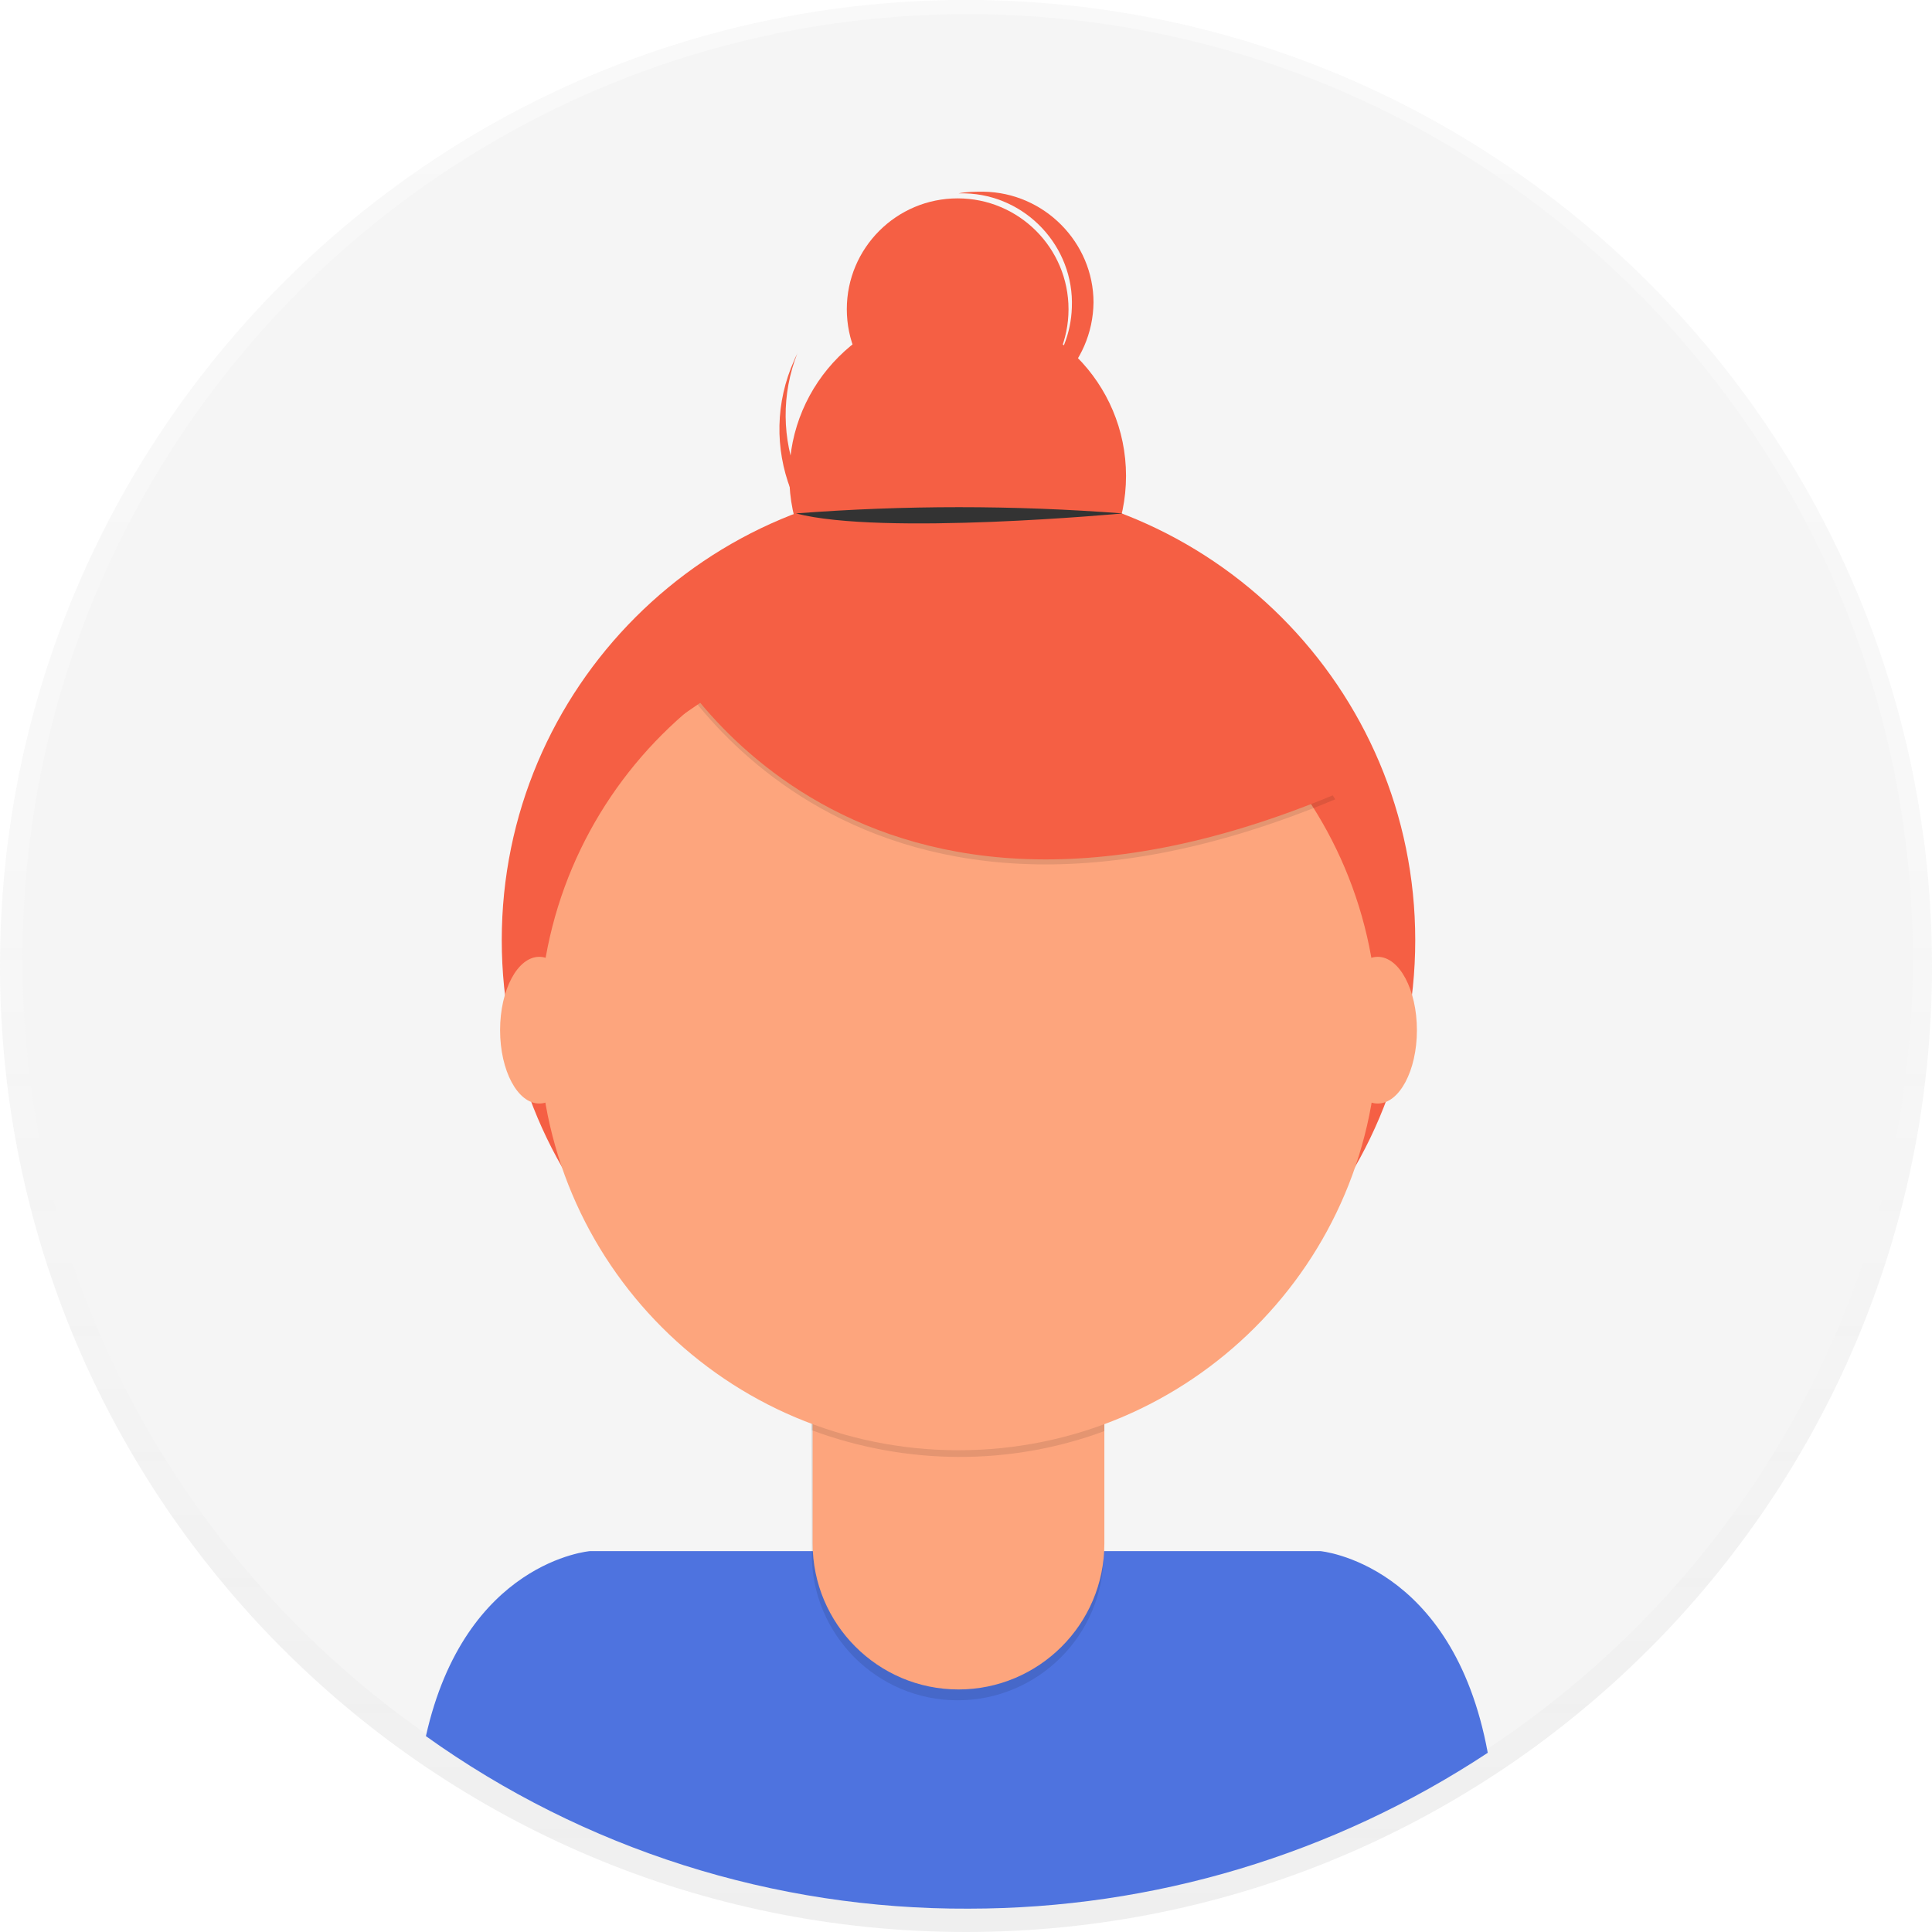
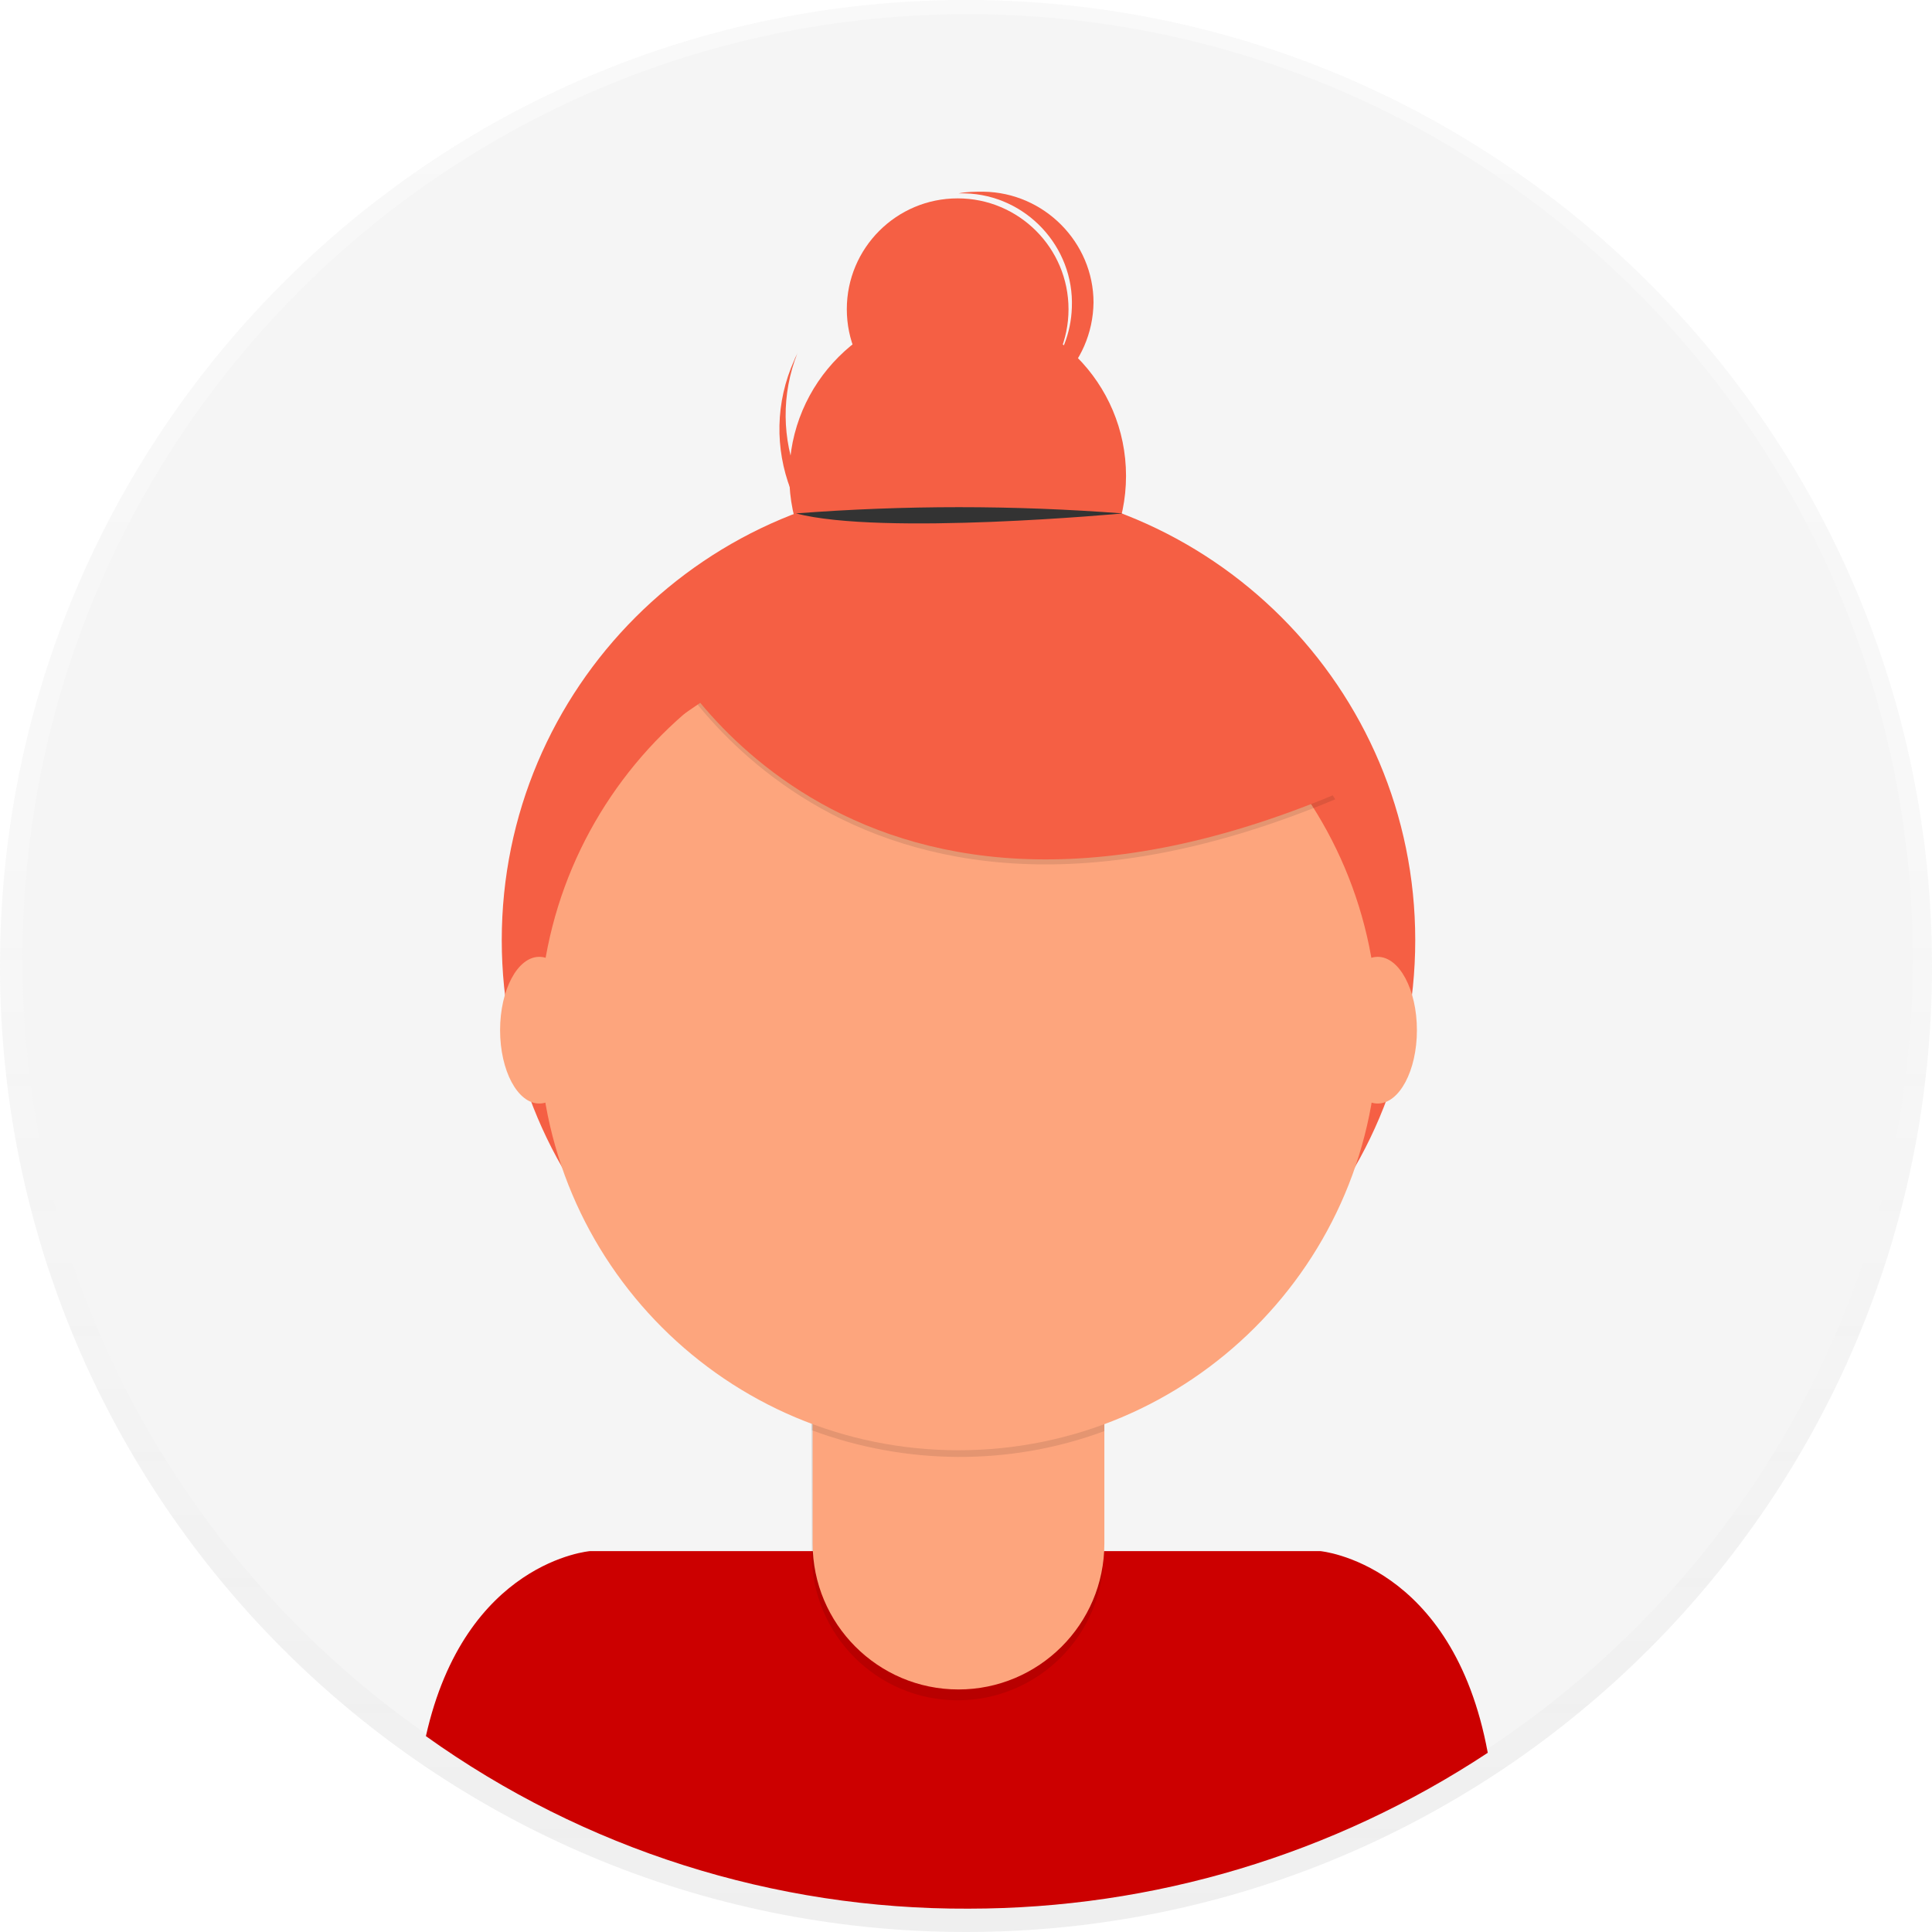
<svg xmlns="http://www.w3.org/2000/svg" version="1.1" id="_x38_8ce59e9-c4b8-4d1d-9d7a-ce0190159aa8" x="0px" y="0px" viewBox="0 0 231.8 231.8" style="enable-background:new 0 0 231.8 231.8;" xml:space="preserve">
  <style type="text/css">
	.st0{opacity:0.5;}
	.st1{fill:url(#SVGID_1_);}
	.st2{fill:#F5F5F5;}
- 	.st3{fill:#4E73DF;}
+ 	.st3{fill:#cc0000;}
	.st4{fill:#F55F44;}
	.st5{opacity:0.1;enable-background:new    ;}
	.st6{fill:#FDA57D;}
	.st7{fill:#333333;}
</style>
  <g class="st0">
    <linearGradient id="SVGID_1_" gradientUnits="userSpaceOnUse" x1="115.89" y1="9.36" x2="115.89" y2="241.14" gradientTransform="matrix(1 0 0 -1 0 241.14)">
      <stop offset="0" style="stop-color:#808080;stop-opacity:0.25" />
      <stop offset="0.54" style="stop-color:#808080;stop-opacity:0.12" />
      <stop offset="1" style="stop-color:#808080;stop-opacity:0.1" />
    </linearGradient>
    <circle class="st1" cx="115.9" cy="115.9" r="115.9" />
  </g>
  <circle class="st2" cx="116.1" cy="115.1" r="113.4" />
  <path class="st3" d="M116.2,229c22.2,0,43.8-6.5,62.3-18.7c-4.2-22.8-20.1-24.2-20.1-24.2H70.8c0,0-15,1.2-19.7,22.2  C70.1,221.9,92.9,229.1,116.2,229z" />
  <circle class="st4" cx="115" cy="112.8" r="54.8" />
  <path class="st5" d="M97.3,158.4h35.1l0,0v28.1c0,9.7-7.9,17.5-17.5,17.5l0,0l0,0c-9.7,0-17.5-7.9-17.5-17.5l0,0L97.3,158.4  L97.3,158.4z" />
  <path class="st6" d="M100.7,157.1h28.4c1.9,0,3.4,1.5,3.4,3.4l0,0v24.7c0,9.7-7.9,17.5-17.5,17.5l0,0l0,0c-9.7,0-17.5-7.9-17.5-17.5  l0,0v-24.7C97.4,158.6,98.8,157.1,100.7,157.1L100.7,157.1L100.7,157.1z" />
  <path class="st5" d="M97.4,171.6c11.3,4.2,23.8,4.3,35.1,0.1v-4.3H97.4V171.6z" />
  <circle class="st6" cx="115" cy="123.7" r="50.3" />
  <circle class="st4" cx="114.9" cy="57.1" r="20.2" />
  <circle class="st4" cx="114.9" cy="37.1" r="13.3" />
  <path class="st4" d="M106.2,68.2c-9.9-4.4-14.5-15.8-10.5-25.9c-0.1,0.3-0.3,0.6-0.4,0.9c-4.6,10.2,0,22.2,10.2,26.8  s22.2,0,26.8-10.2c0.1-0.3,0.2-0.6,0.4-0.9C127.6,68.5,116,72.6,106.2,68.2z" />
  <path class="st5" d="M79.2,77.9c0,0,21.2,43,81,18l-13.9-21.8l-24.7-8.9L79.2,77.9z" />
  <path class="st4" d="M79.2,77.3c0,0,21.2,43,81,18l-13.9-21.8l-24.7-8.9L79.2,77.3z" />
  <path class="st7" d="M95.5,61.6c13-1,26.1-1,39.2,0C134.7,61.6,105.8,64.3,95.5,61.6z" />
  <path class="st4" d="M118,23c-1,0-2,0-3,0.2h0.8c7.3,0.2,13.1,6.4,12.8,13.7c-0.2,6.2-4.7,11.5-10.8,12.6  c7.3,0.1,13.3-5.8,13.4-13.2C131.2,29.1,125.3,23.1,118,23L118,23z" />
  <ellipse class="st6" cx="64.7" cy="123.6" rx="4.7" ry="8.8" />
  <ellipse class="st6" cx="165.3" cy="123.6" rx="4.7" ry="8.8" />
  <polygon class="st4" points="76,78.6 85.8,73.5 88,81.6 82,85.7 " />
</svg>
